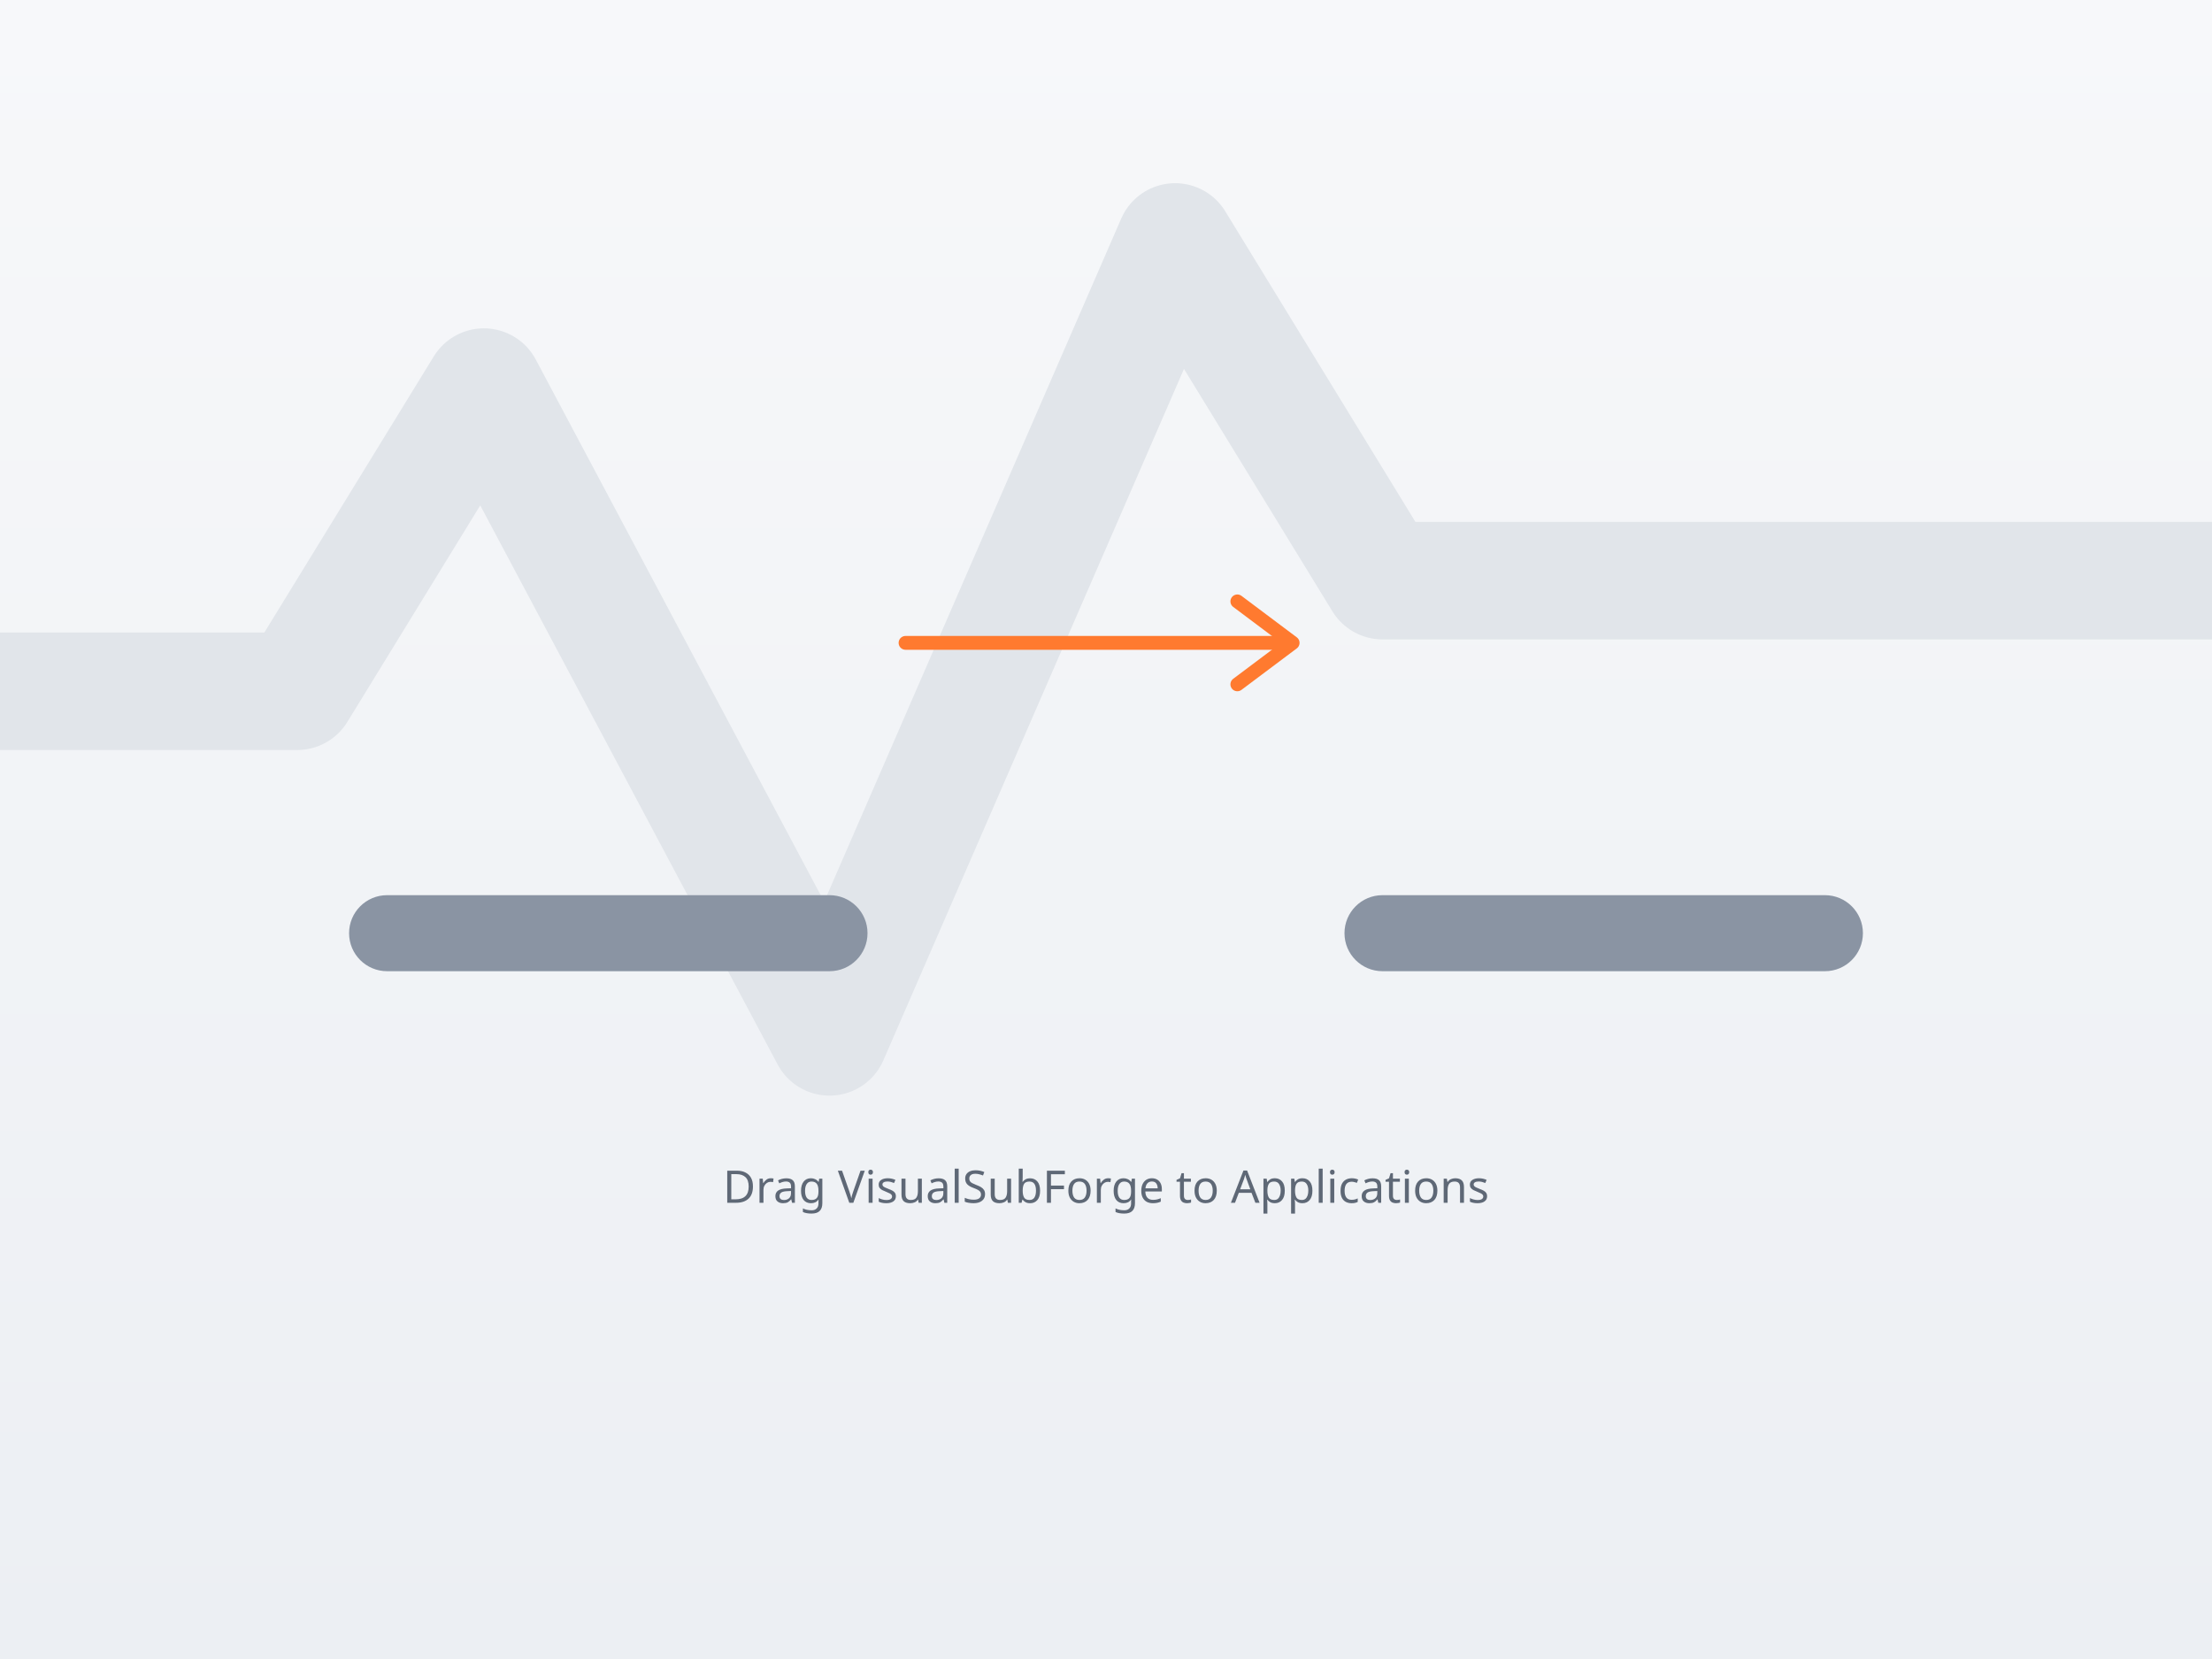
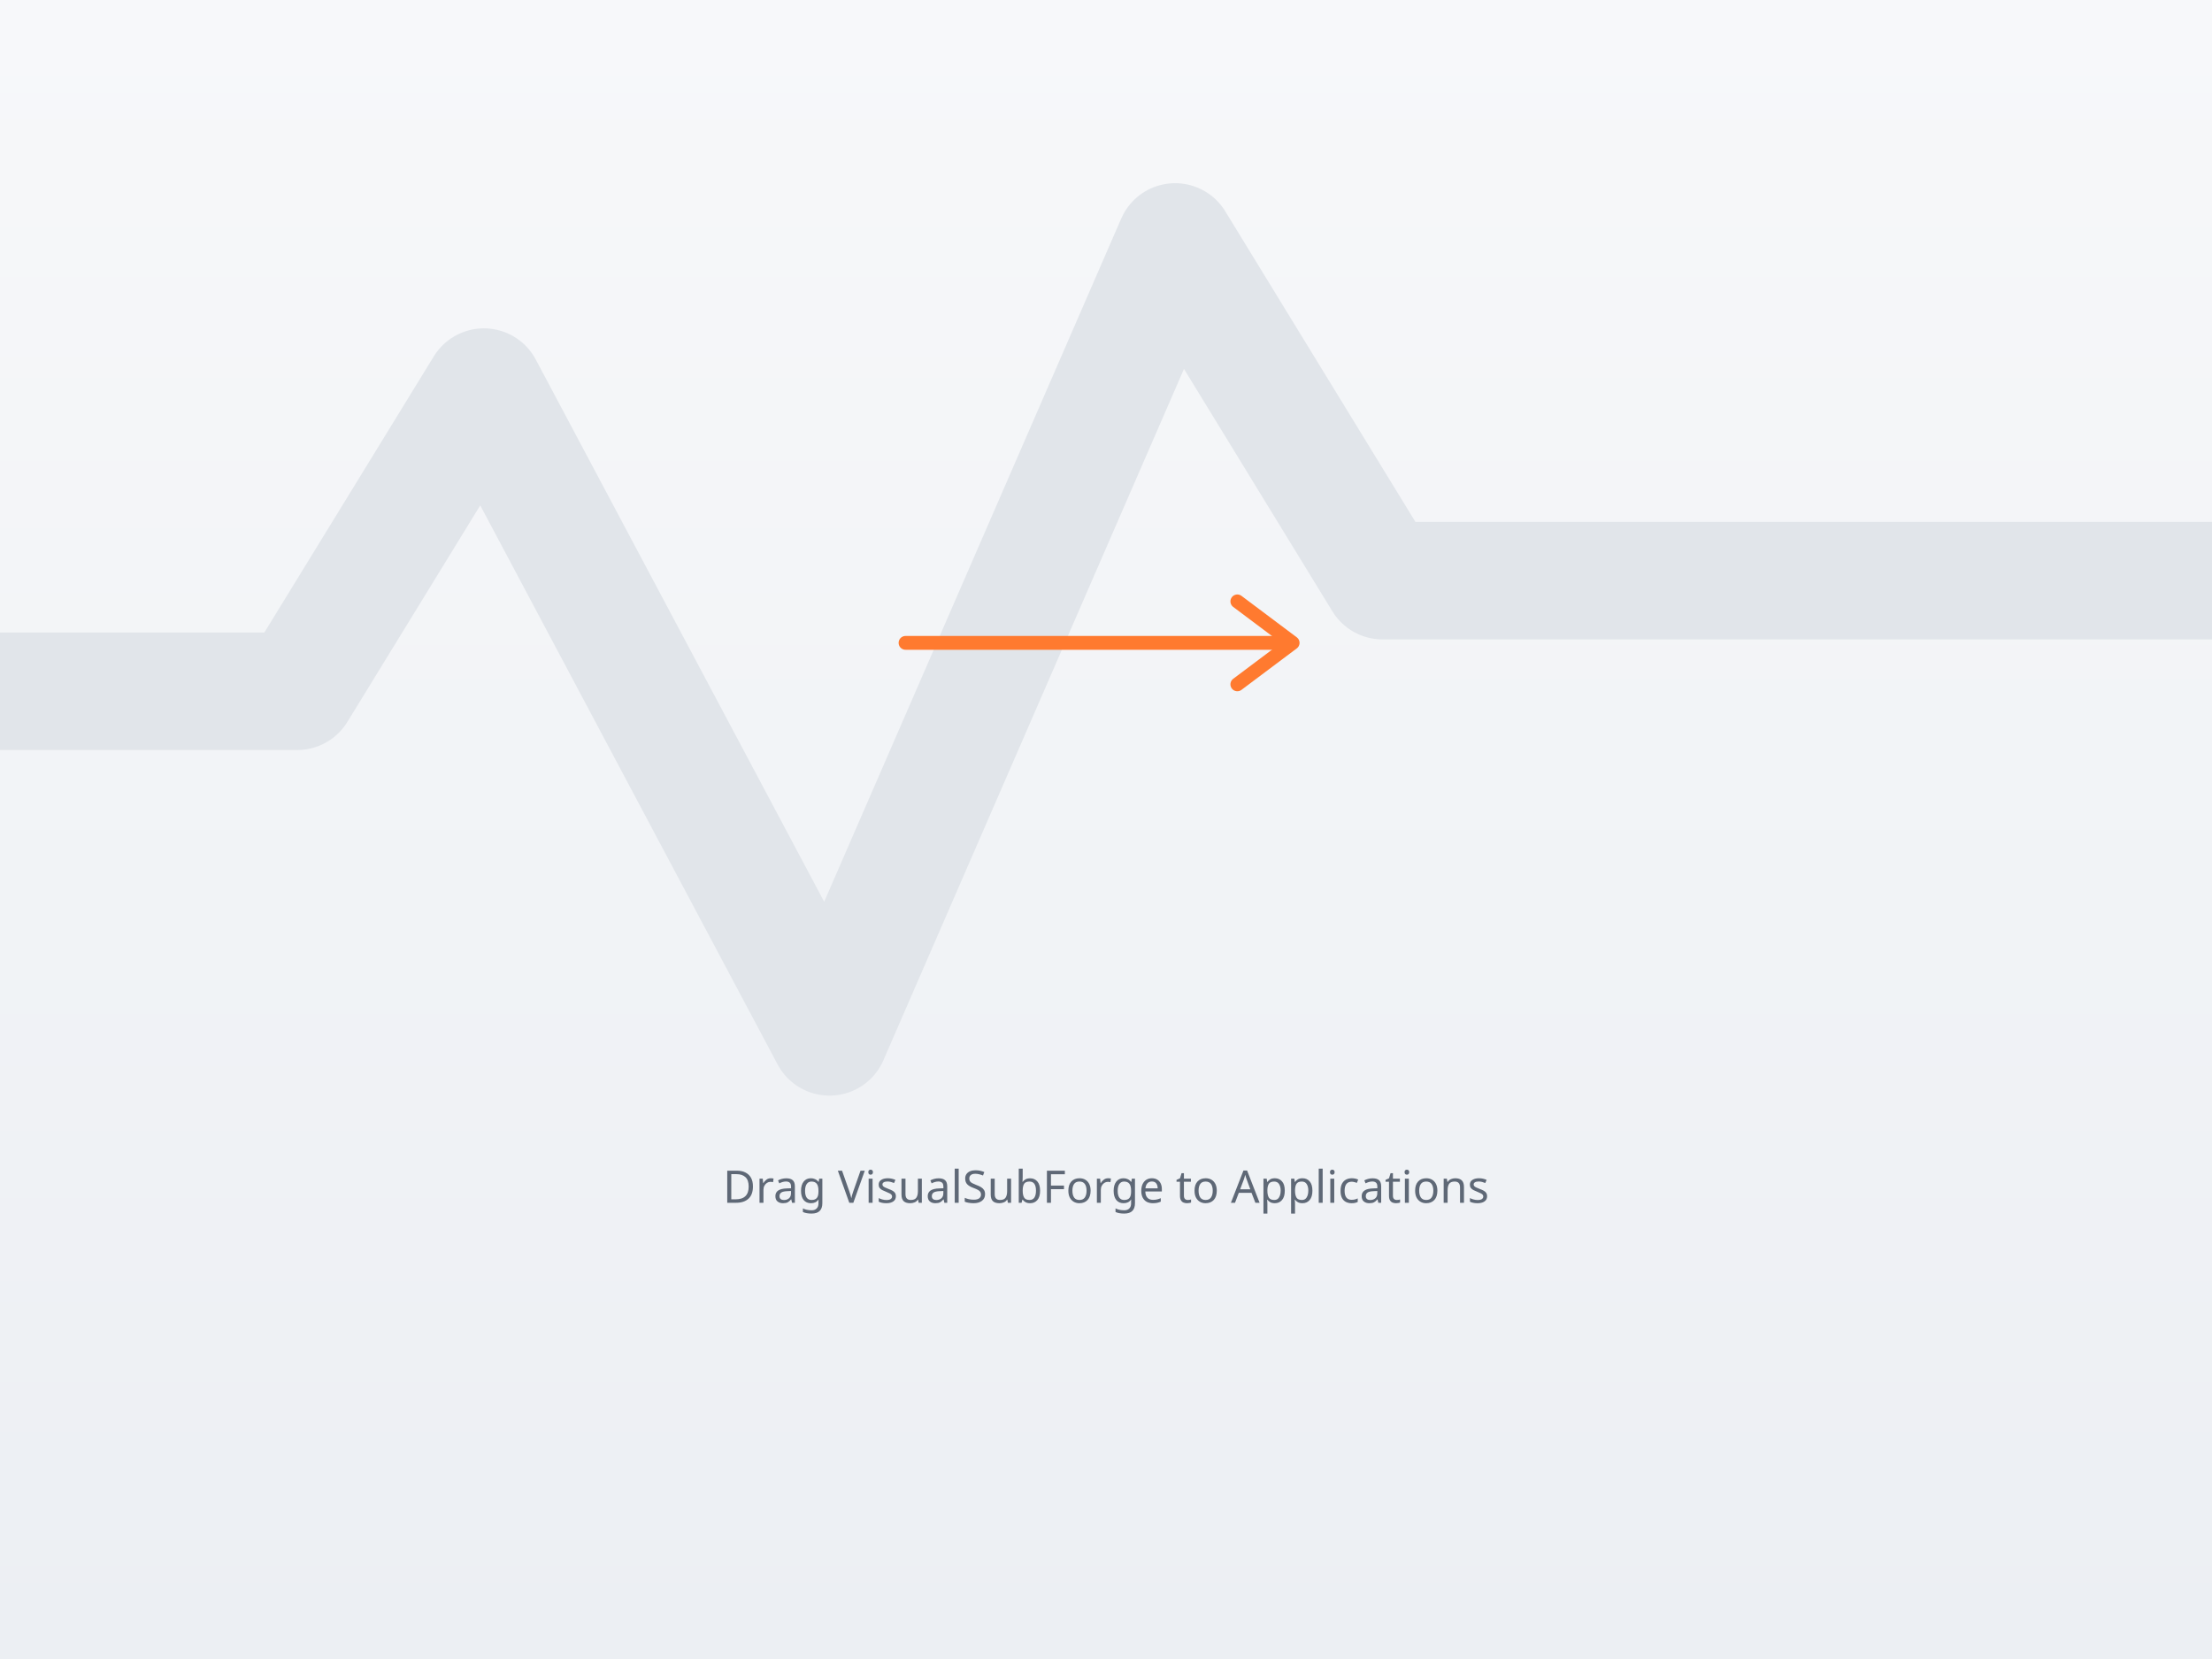
<svg xmlns="http://www.w3.org/2000/svg" viewBox="0 0 640 480" width="640" height="480">
  <defs>
    <linearGradient id="c3-bg" x1="0" y1="0" x2="0" y2="1">
      <stop offset="0" stop-color="#f7f8fa" />
      <stop offset="1" stop-color="#eceff3" />
    </linearGradient>
  </defs>
  <rect width="640" height="480" fill="url(#c3-bg)" />
  <path d="M-20 200 H86 L140 112 L240 300 L340 70 L400 168 H660" fill="none" stroke="#e1e5ea" stroke-width="34" stroke-linejoin="round" />
  <line x1="262" y1="186" x2="370" y2="186" stroke="#ff7a2f" stroke-width="4" stroke-linecap="round" />
  <path d="M358 174 L374 186 L358 198" fill="none" stroke="#ff7a2f" stroke-width="4" stroke-linecap="round" stroke-linejoin="round" />
-   <rect x="101" y="259" width="150" height="22" rx="11" fill="#8a94a3" />
-   <rect x="389" y="259" width="150" height="22" rx="11" fill="#8a94a3" />
  <text x="320" y="348" text-anchor="middle" font-family="Inter Variable, system-ui, sans-serif" font-size="13" font-weight="500" fill="#5e6876">Drag VisualSubForge to Applications</text>
</svg>
